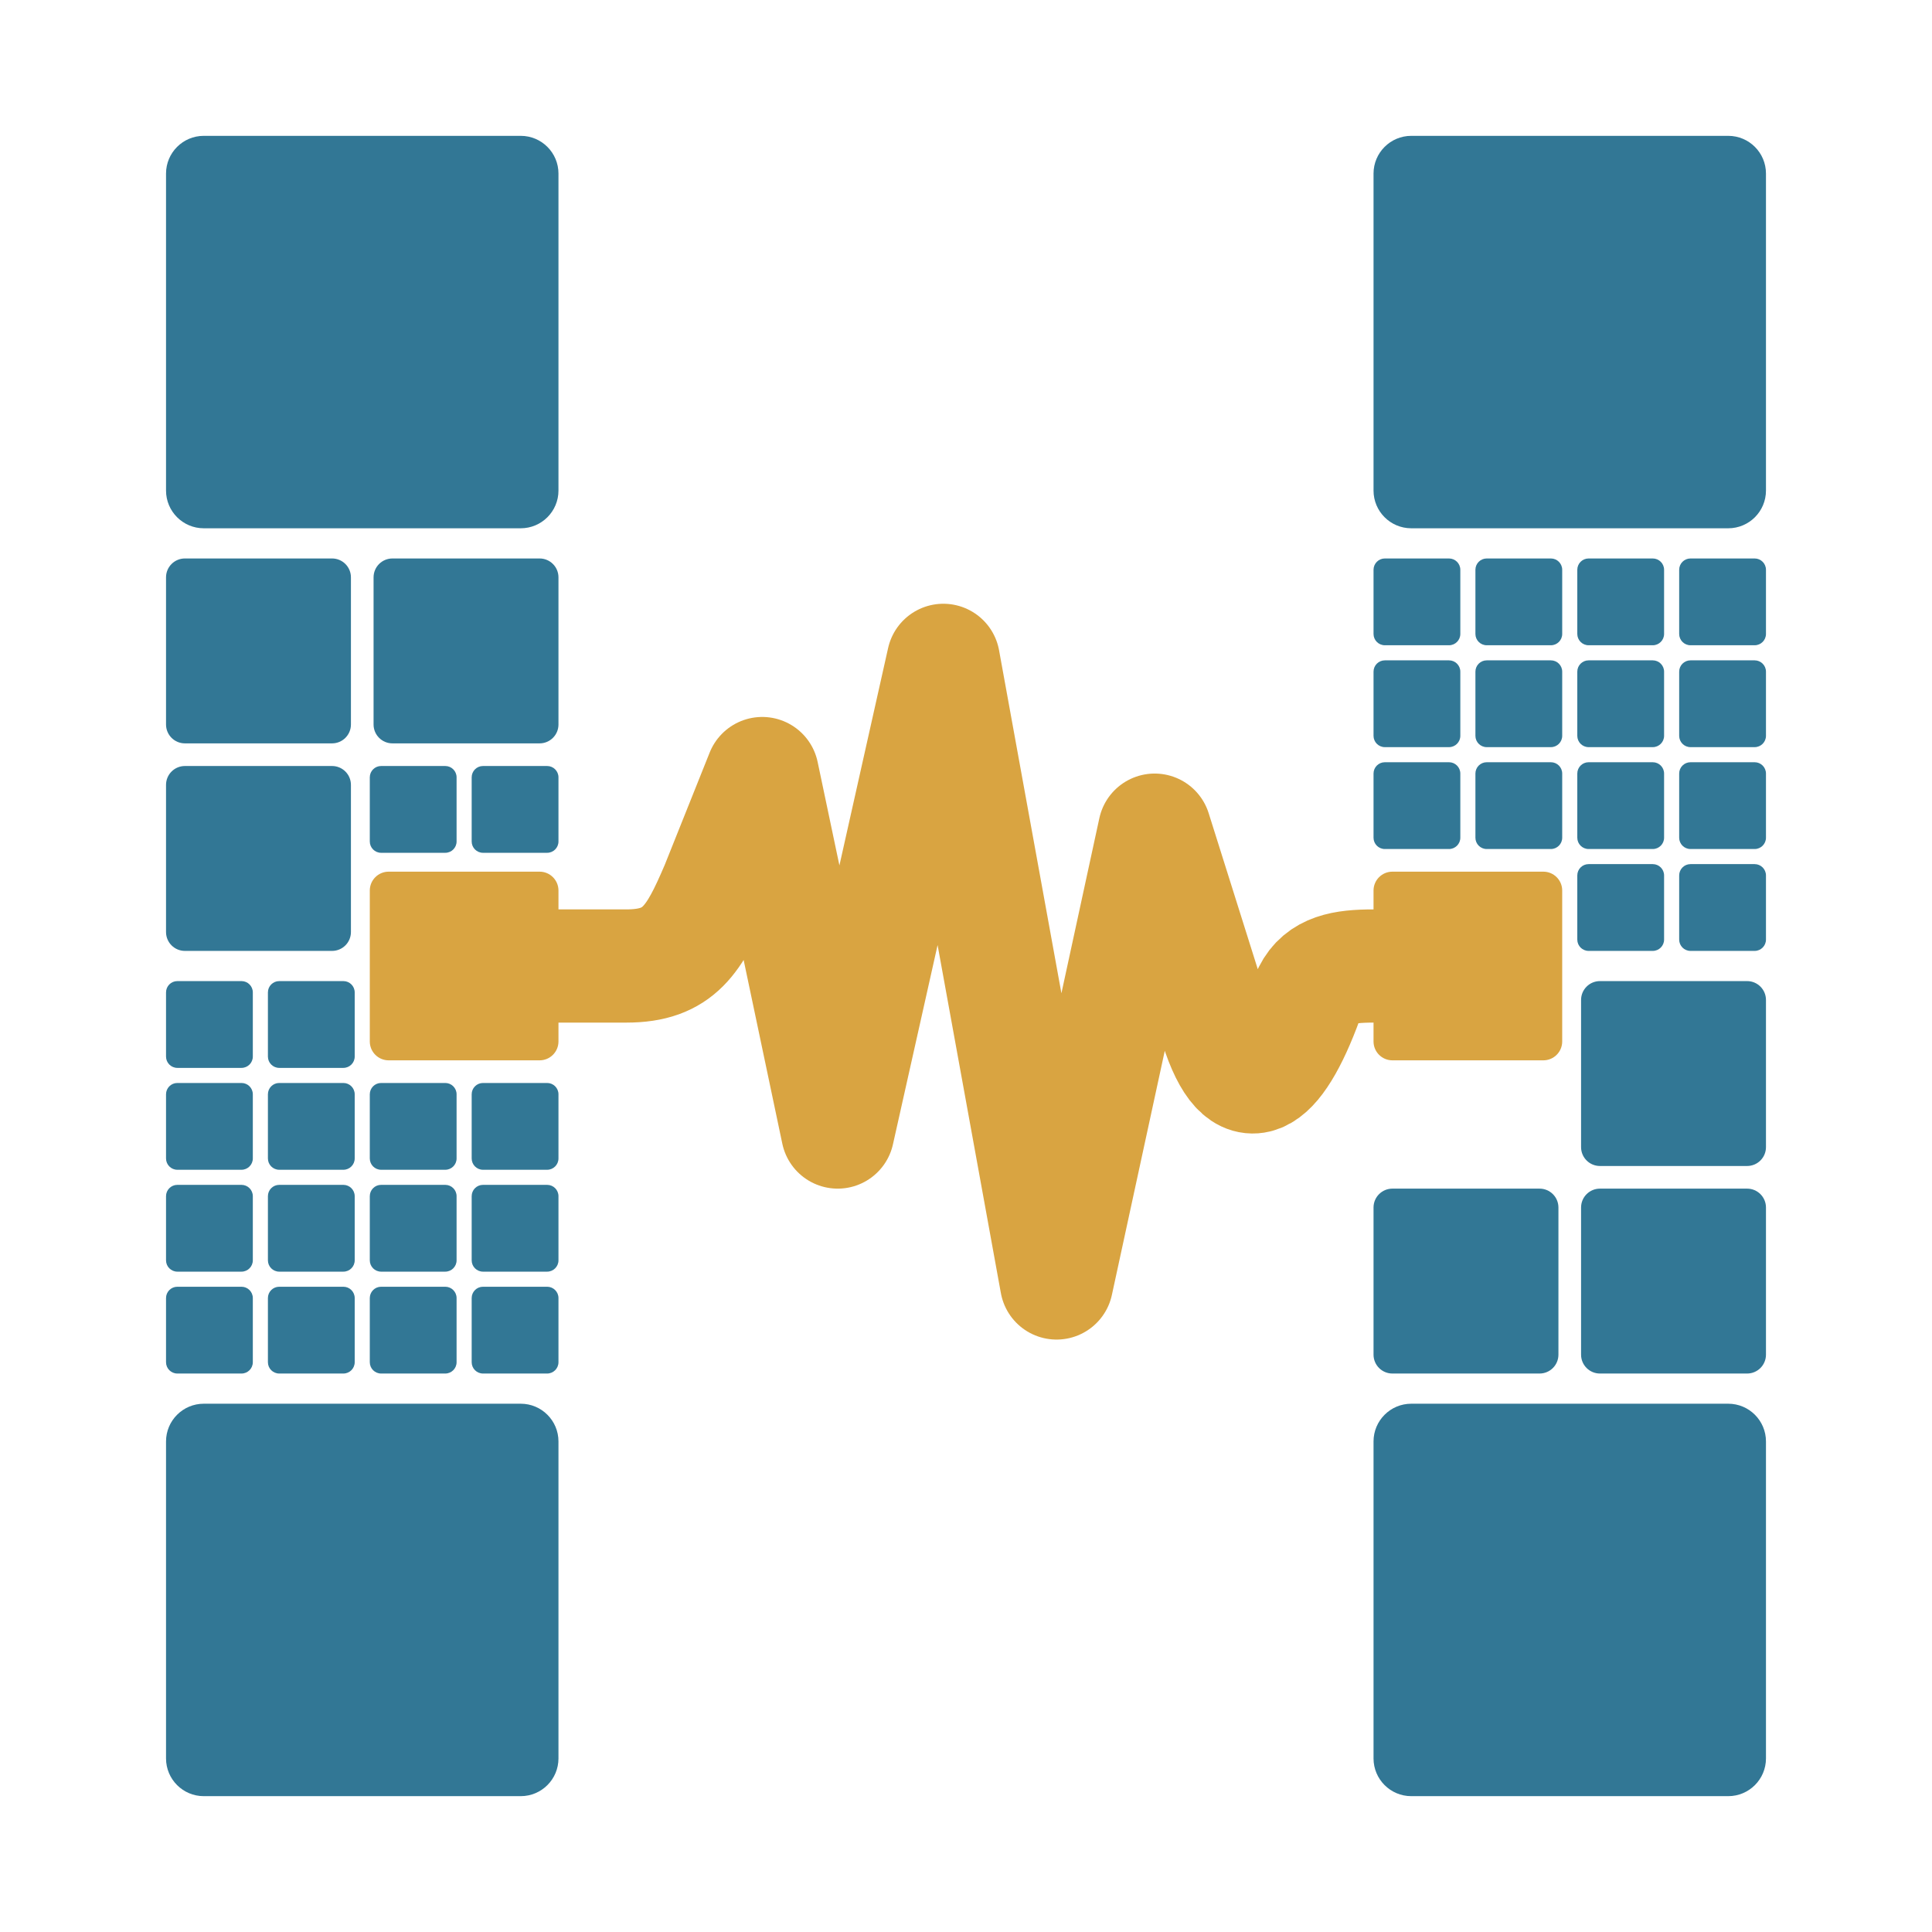
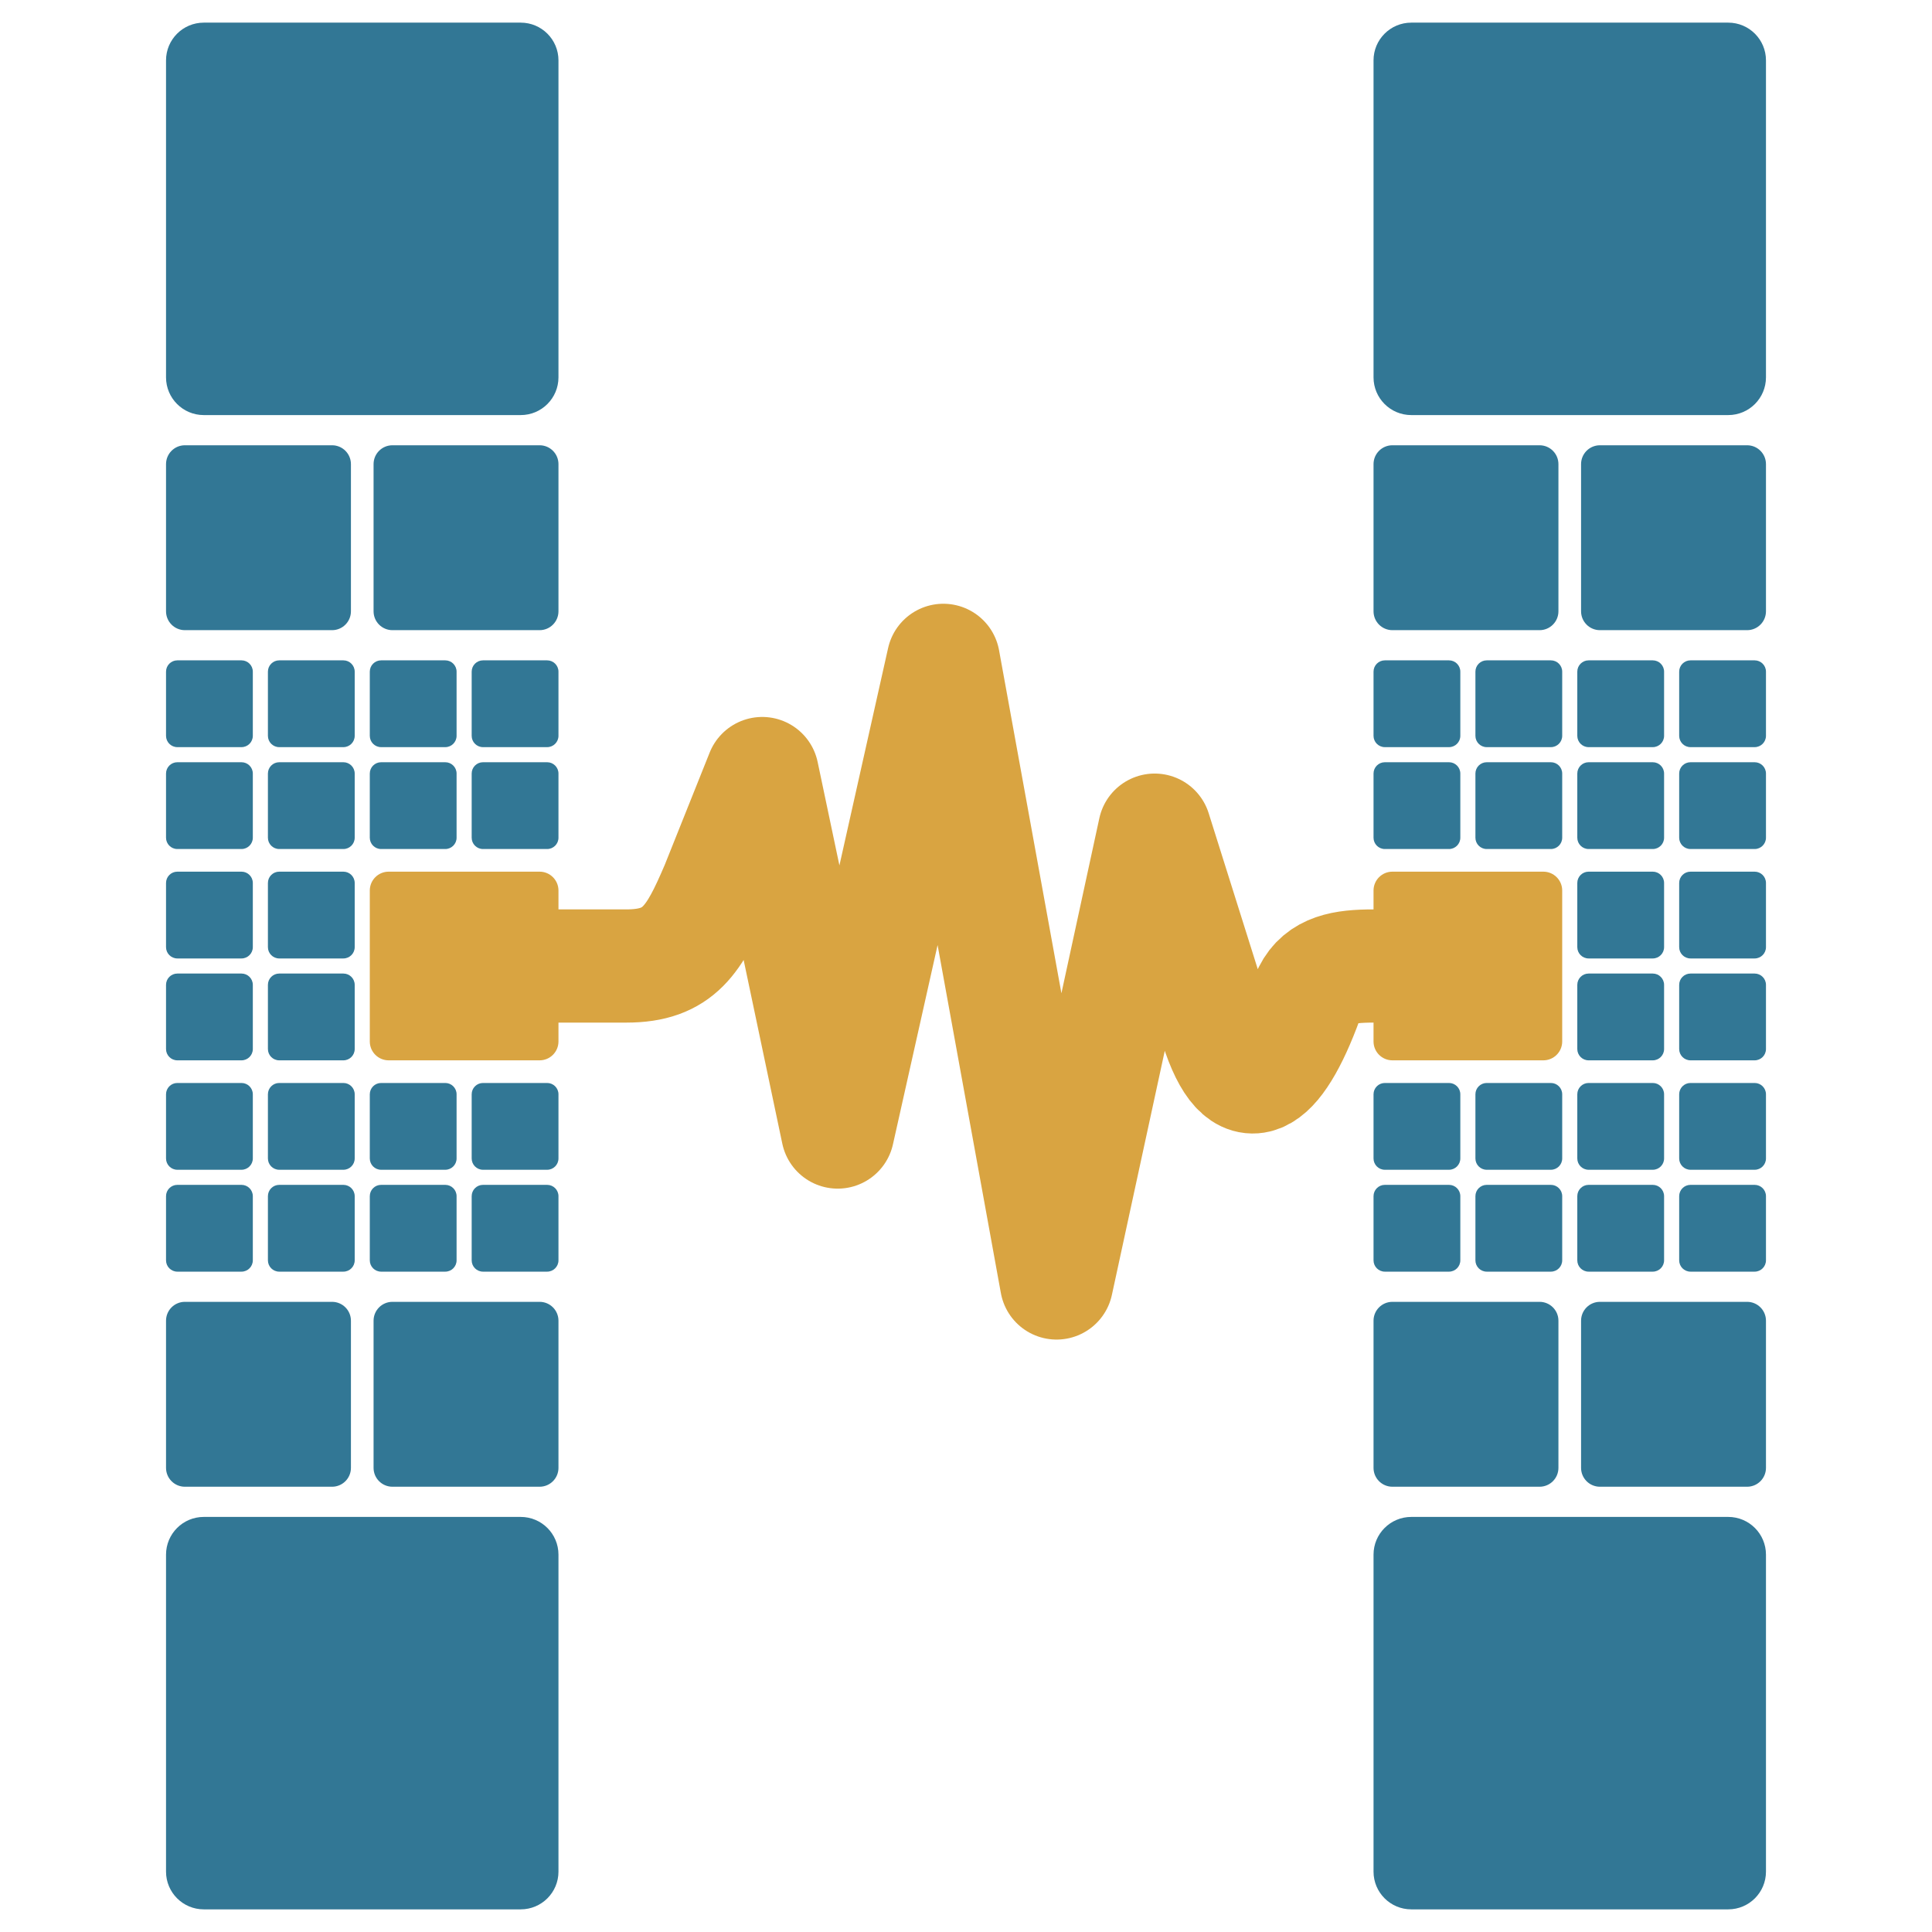
<svg xmlns="http://www.w3.org/2000/svg" viewBox="0 0 512 512" role="img" aria-labelledby="title description">
-   <description id="description">An H assembled from square adaptive octree cells, with two gold mesh cells joined by a seismic waveform.</description>
+   <description id="description">An H assembled from gradually graded square octree cells, with two centered gold mesh cells joined by a seismic waveform.</description>
  <g fill="#327795">
-     <rect data-octree-cell="true" x="44" y="36" width="104" height="104" rx="10" />
-     <rect data-octree-cell="true" x="44" y="148" width="49" height="49" rx="5" />
-     <rect data-octree-cell="true" x="99" y="148" width="49" height="49" rx="5" />
-     <rect data-octree-cell="true" x="44" y="203" width="49" height="49" rx="5" />
-     <rect data-octree-cell="true" x="98" y="203" width="23" height="23" rx="3" />
-     <rect data-octree-cell="true" x="125" y="203" width="23" height="23" rx="3" />
-     <rect data-octree-cell="true" x="44" y="260" width="23" height="23" rx="3" />
-     <rect data-octree-cell="true" x="71" y="260" width="23" height="23" rx="3" />
+     <rect data-octree-cell="true" x="44" y="6" width="104" height="104" rx="10" />
+     <rect data-octree-cell="true" x="44" y="118" width="49" height="49" rx="5" />
+     <rect data-octree-cell="true" x="99" y="118" width="49" height="49" rx="5" />
+     <rect data-octree-cell="true" x="44" y="175" width="23" height="23" rx="3" />
+     <rect data-octree-cell="true" x="71" y="175" width="23" height="23" rx="3" />
+     <rect data-octree-cell="true" x="98" y="175" width="23" height="23" rx="3" />
+     <rect data-octree-cell="true" x="125" y="175" width="23" height="23" rx="3" />
+     <rect data-octree-cell="true" x="44" y="202" width="23" height="23" rx="3" />
+     <rect data-octree-cell="true" x="71" y="202" width="23" height="23" rx="3" />
+     <rect data-octree-cell="true" x="98" y="202" width="23" height="23" rx="3" />
+     <rect data-octree-cell="true" x="125" y="202" width="23" height="23" rx="3" />
+     <rect data-octree-cell="true" x="44" y="231" width="23" height="23" rx="3" />
+     <rect data-octree-cell="true" x="71" y="231" width="23" height="23" rx="3" />
+     <rect data-octree-cell="true" x="44" y="258" width="23" height="23" rx="3" />
+     <rect data-octree-cell="true" x="71" y="258" width="23" height="23" rx="3" />
    <rect data-octree-cell="true" x="44" y="287" width="23" height="23" rx="3" />
    <rect data-octree-cell="true" x="71" y="287" width="23" height="23" rx="3" />
    <rect data-octree-cell="true" x="98" y="287" width="23" height="23" rx="3" />
    <rect data-octree-cell="true" x="125" y="287" width="23" height="23" rx="3" />
    <rect data-octree-cell="true" x="44" y="314" width="23" height="23" rx="3" />
    <rect data-octree-cell="true" x="71" y="314" width="23" height="23" rx="3" />
    <rect data-octree-cell="true" x="98" y="314" width="23" height="23" rx="3" />
    <rect data-octree-cell="true" x="125" y="314" width="23" height="23" rx="3" />
-     <rect data-octree-cell="true" x="44" y="341" width="23" height="23" rx="3" />
-     <rect data-octree-cell="true" x="71" y="341" width="23" height="23" rx="3" />
-     <rect data-octree-cell="true" x="98" y="341" width="23" height="23" rx="3" />
-     <rect data-octree-cell="true" x="125" y="341" width="23" height="23" rx="3" />
-     <rect data-octree-cell="true" x="44" y="372" width="104" height="104" rx="10" />
-     <rect data-octree-cell="true" x="364" y="36" width="104" height="104" rx="10" />
-     <rect data-octree-cell="true" x="364" y="148" width="23" height="23" rx="3" />
-     <rect data-octree-cell="true" x="391" y="148" width="23" height="23" rx="3" />
-     <rect data-octree-cell="true" x="418" y="148" width="23" height="23" rx="3" />
-     <rect data-octree-cell="true" x="445" y="148" width="23" height="23" rx="3" />
+     <rect data-octree-cell="true" x="44" y="345" width="49" height="49" rx="5" />
+     <rect data-octree-cell="true" x="99" y="345" width="49" height="49" rx="5" />
+     <rect data-octree-cell="true" x="44" y="402" width="104" height="104" rx="10" />
+     <rect data-octree-cell="true" x="364" y="6" width="104" height="104" rx="10" />
+     <rect data-octree-cell="true" x="364" y="118" width="49" height="49" rx="5" />
+     <rect data-octree-cell="true" x="419" y="118" width="49" height="49" rx="5" />
    <rect data-octree-cell="true" x="364" y="175" width="23" height="23" rx="3" />
    <rect data-octree-cell="true" x="391" y="175" width="23" height="23" rx="3" />
    <rect data-octree-cell="true" x="418" y="175" width="23" height="23" rx="3" />
    <rect data-octree-cell="true" x="445" y="175" width="23" height="23" rx="3" />
    <rect data-octree-cell="true" x="364" y="202" width="23" height="23" rx="3" />
    <rect data-octree-cell="true" x="391" y="202" width="23" height="23" rx="3" />
    <rect data-octree-cell="true" x="418" y="202" width="23" height="23" rx="3" />
    <rect data-octree-cell="true" x="445" y="202" width="23" height="23" rx="3" />
-     <rect data-octree-cell="true" x="418" y="229" width="23" height="23" rx="3" />
-     <rect data-octree-cell="true" x="445" y="229" width="23" height="23" rx="3" />
-     <rect data-octree-cell="true" x="419" y="260" width="49" height="49" rx="5" />
-     <rect data-octree-cell="true" x="364" y="315" width="49" height="49" rx="5" />
-     <rect data-octree-cell="true" x="419" y="315" width="49" height="49" rx="5" />
-     <rect data-octree-cell="true" x="364" y="372" width="104" height="104" rx="10" />
+     <rect data-octree-cell="true" x="418" y="231" width="23" height="23" rx="3" />
+     <rect data-octree-cell="true" x="445" y="231" width="23" height="23" rx="3" />
+     <rect data-octree-cell="true" x="418" y="258" width="23" height="23" rx="3" />
+     <rect data-octree-cell="true" x="445" y="258" width="23" height="23" rx="3" />
+     <rect data-octree-cell="true" x="364" y="287" width="23" height="23" rx="3" />
+     <rect data-octree-cell="true" x="391" y="287" width="23" height="23" rx="3" />
+     <rect data-octree-cell="true" x="418" y="287" width="23" height="23" rx="3" />
+     <rect data-octree-cell="true" x="445" y="287" width="23" height="23" rx="3" />
+     <rect data-octree-cell="true" x="364" y="314" width="23" height="23" rx="3" />
+     <rect data-octree-cell="true" x="391" y="314" width="23" height="23" rx="3" />
+     <rect data-octree-cell="true" x="418" y="314" width="23" height="23" rx="3" />
+     <rect data-octree-cell="true" x="445" y="314" width="23" height="23" rx="3" />
+     <rect data-octree-cell="true" x="364" y="345" width="49" height="49" rx="5" />
+     <rect data-octree-cell="true" x="419" y="345" width="49" height="49" rx="5" />
+     <rect data-octree-cell="true" x="364" y="402" width="104" height="104" rx="10" />
  </g>
  <path d="M148 256 L166 256 C180 256 184 249 190 235 L202 205 L222 300 L250 175 L280 340 L306 220 L323 274 C330 294 339 286 347 263 C350 257 356 256 364 256" fill="none" stroke="#D9A441" stroke-linecap="round" stroke-linejoin="round" stroke-width="30" />
  <g fill="#D9A441">
    <rect data-octree-cell="true" data-wave-terminal="true" x="98" y="231" width="50" height="50" rx="5" />
    <rect data-octree-cell="true" data-wave-terminal="true" x="364" y="231" width="50" height="50" rx="5" />
  </g>
</svg>
